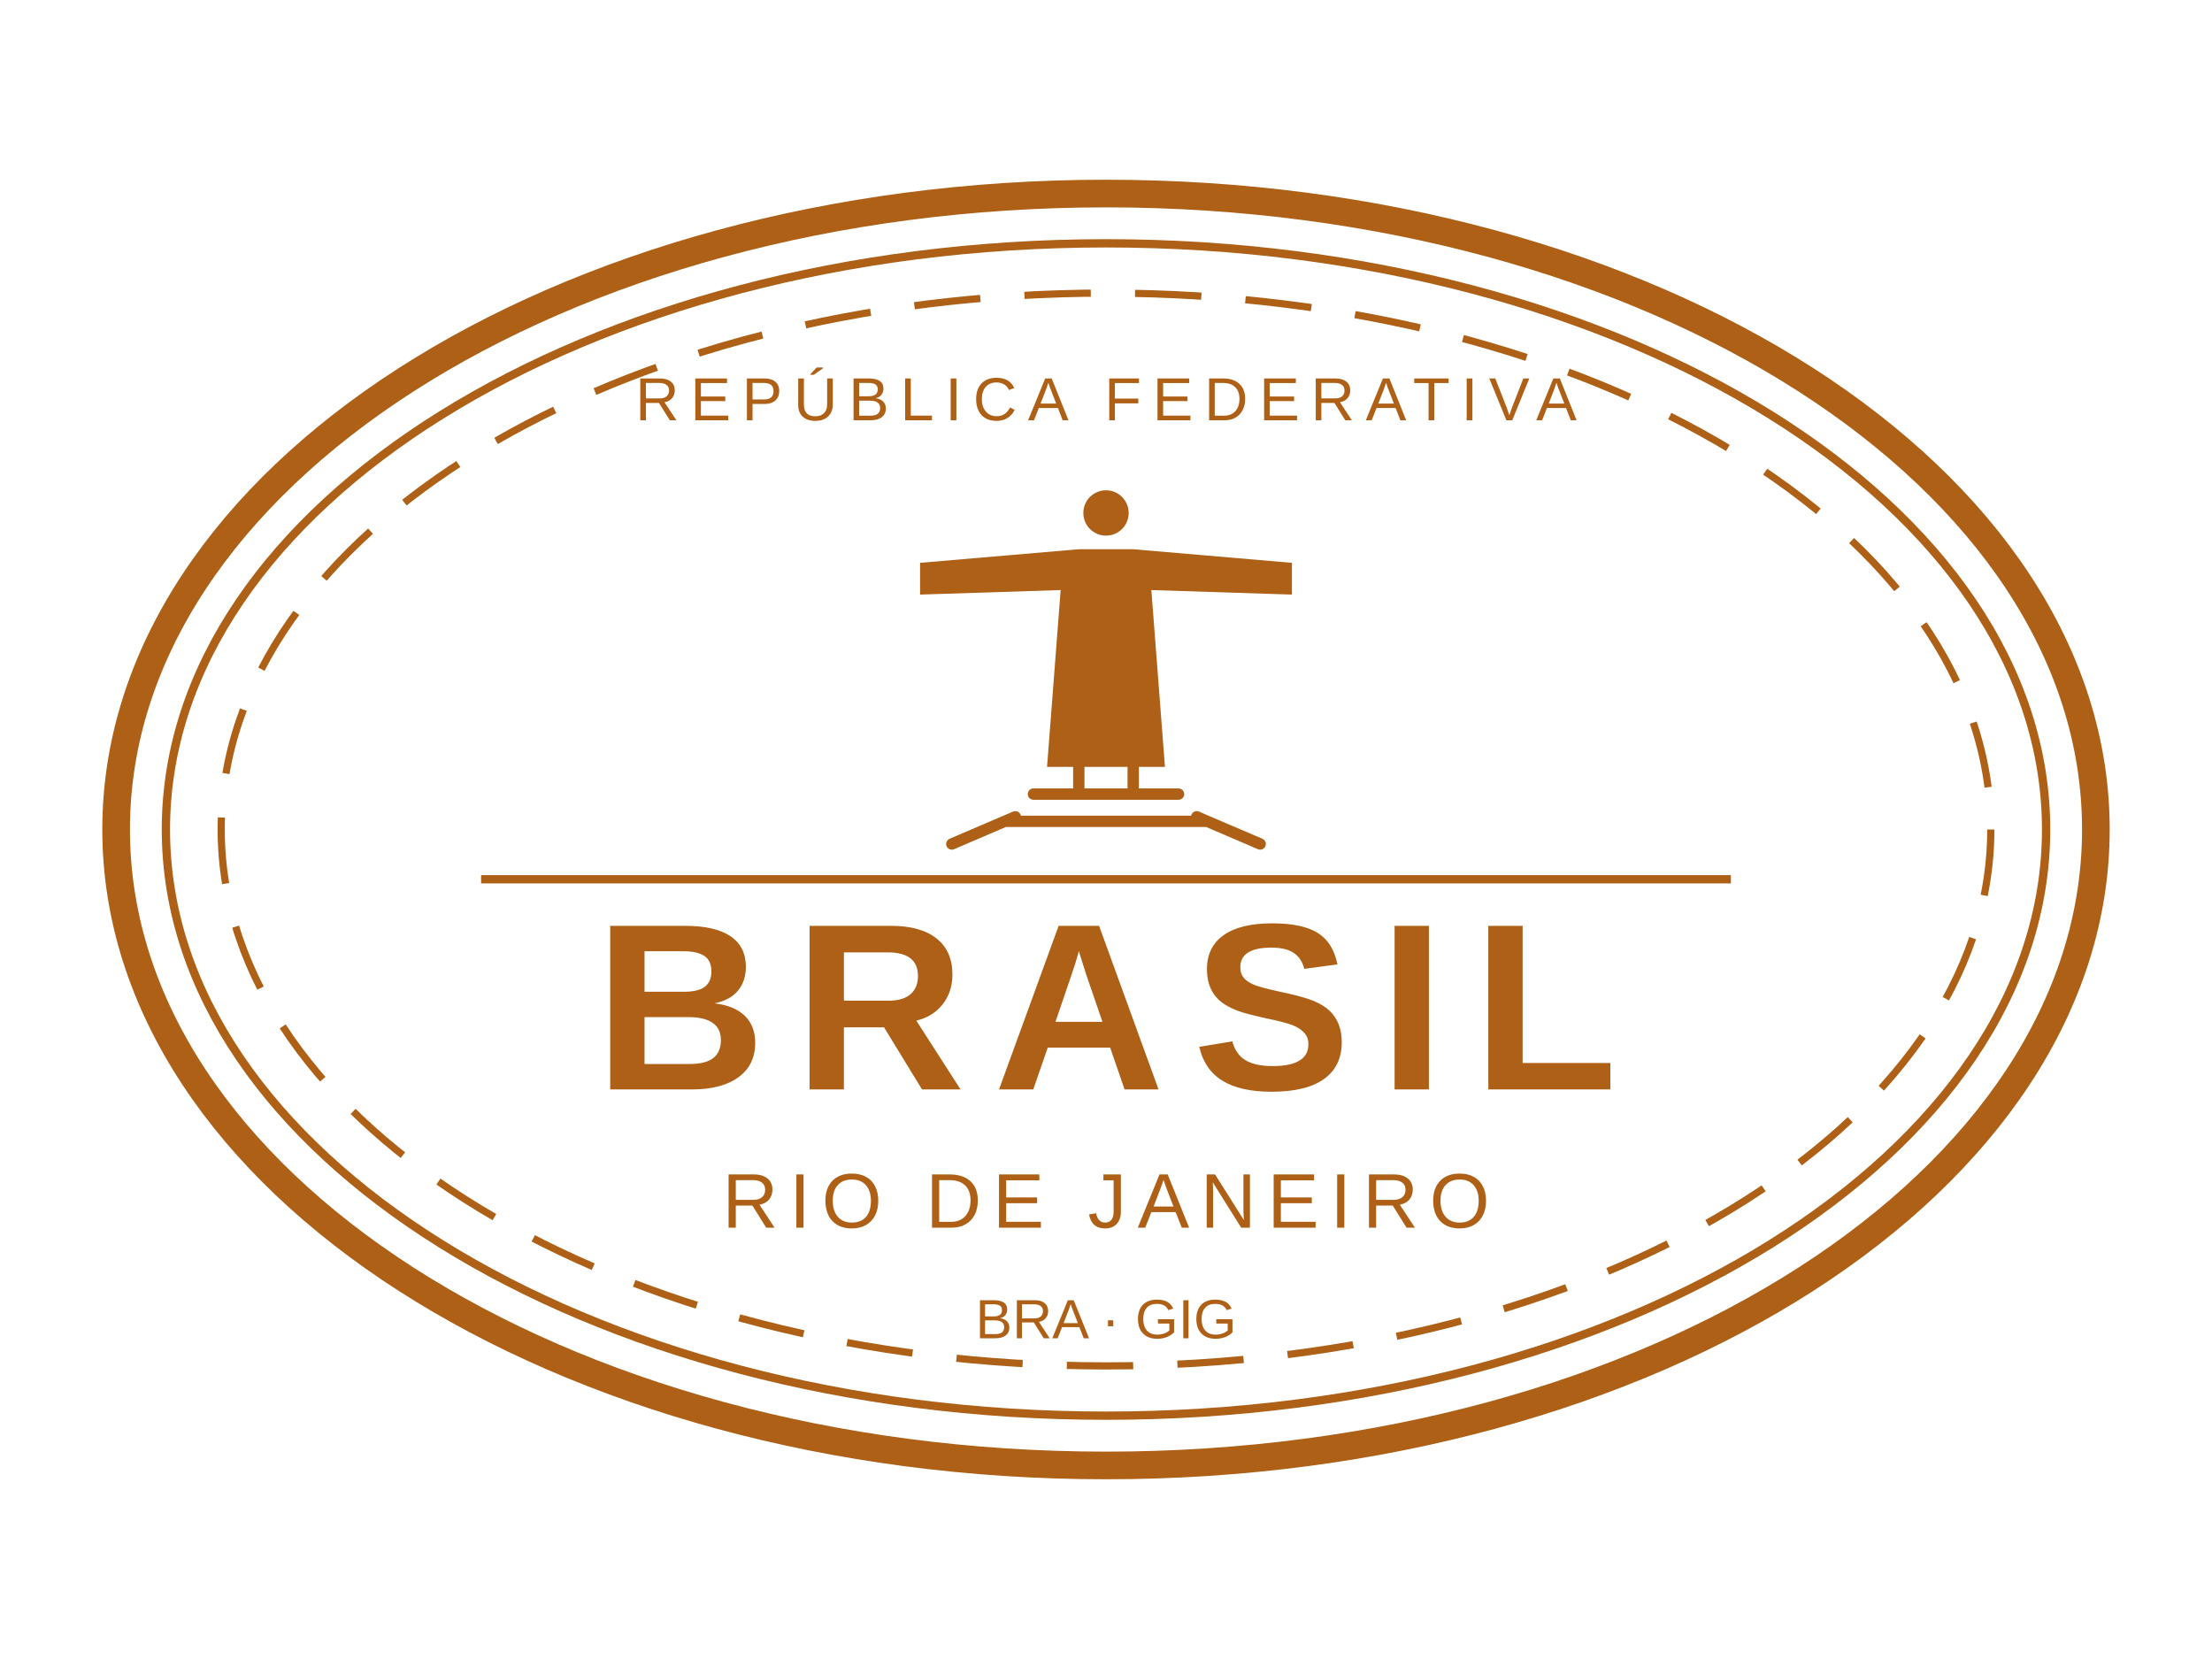
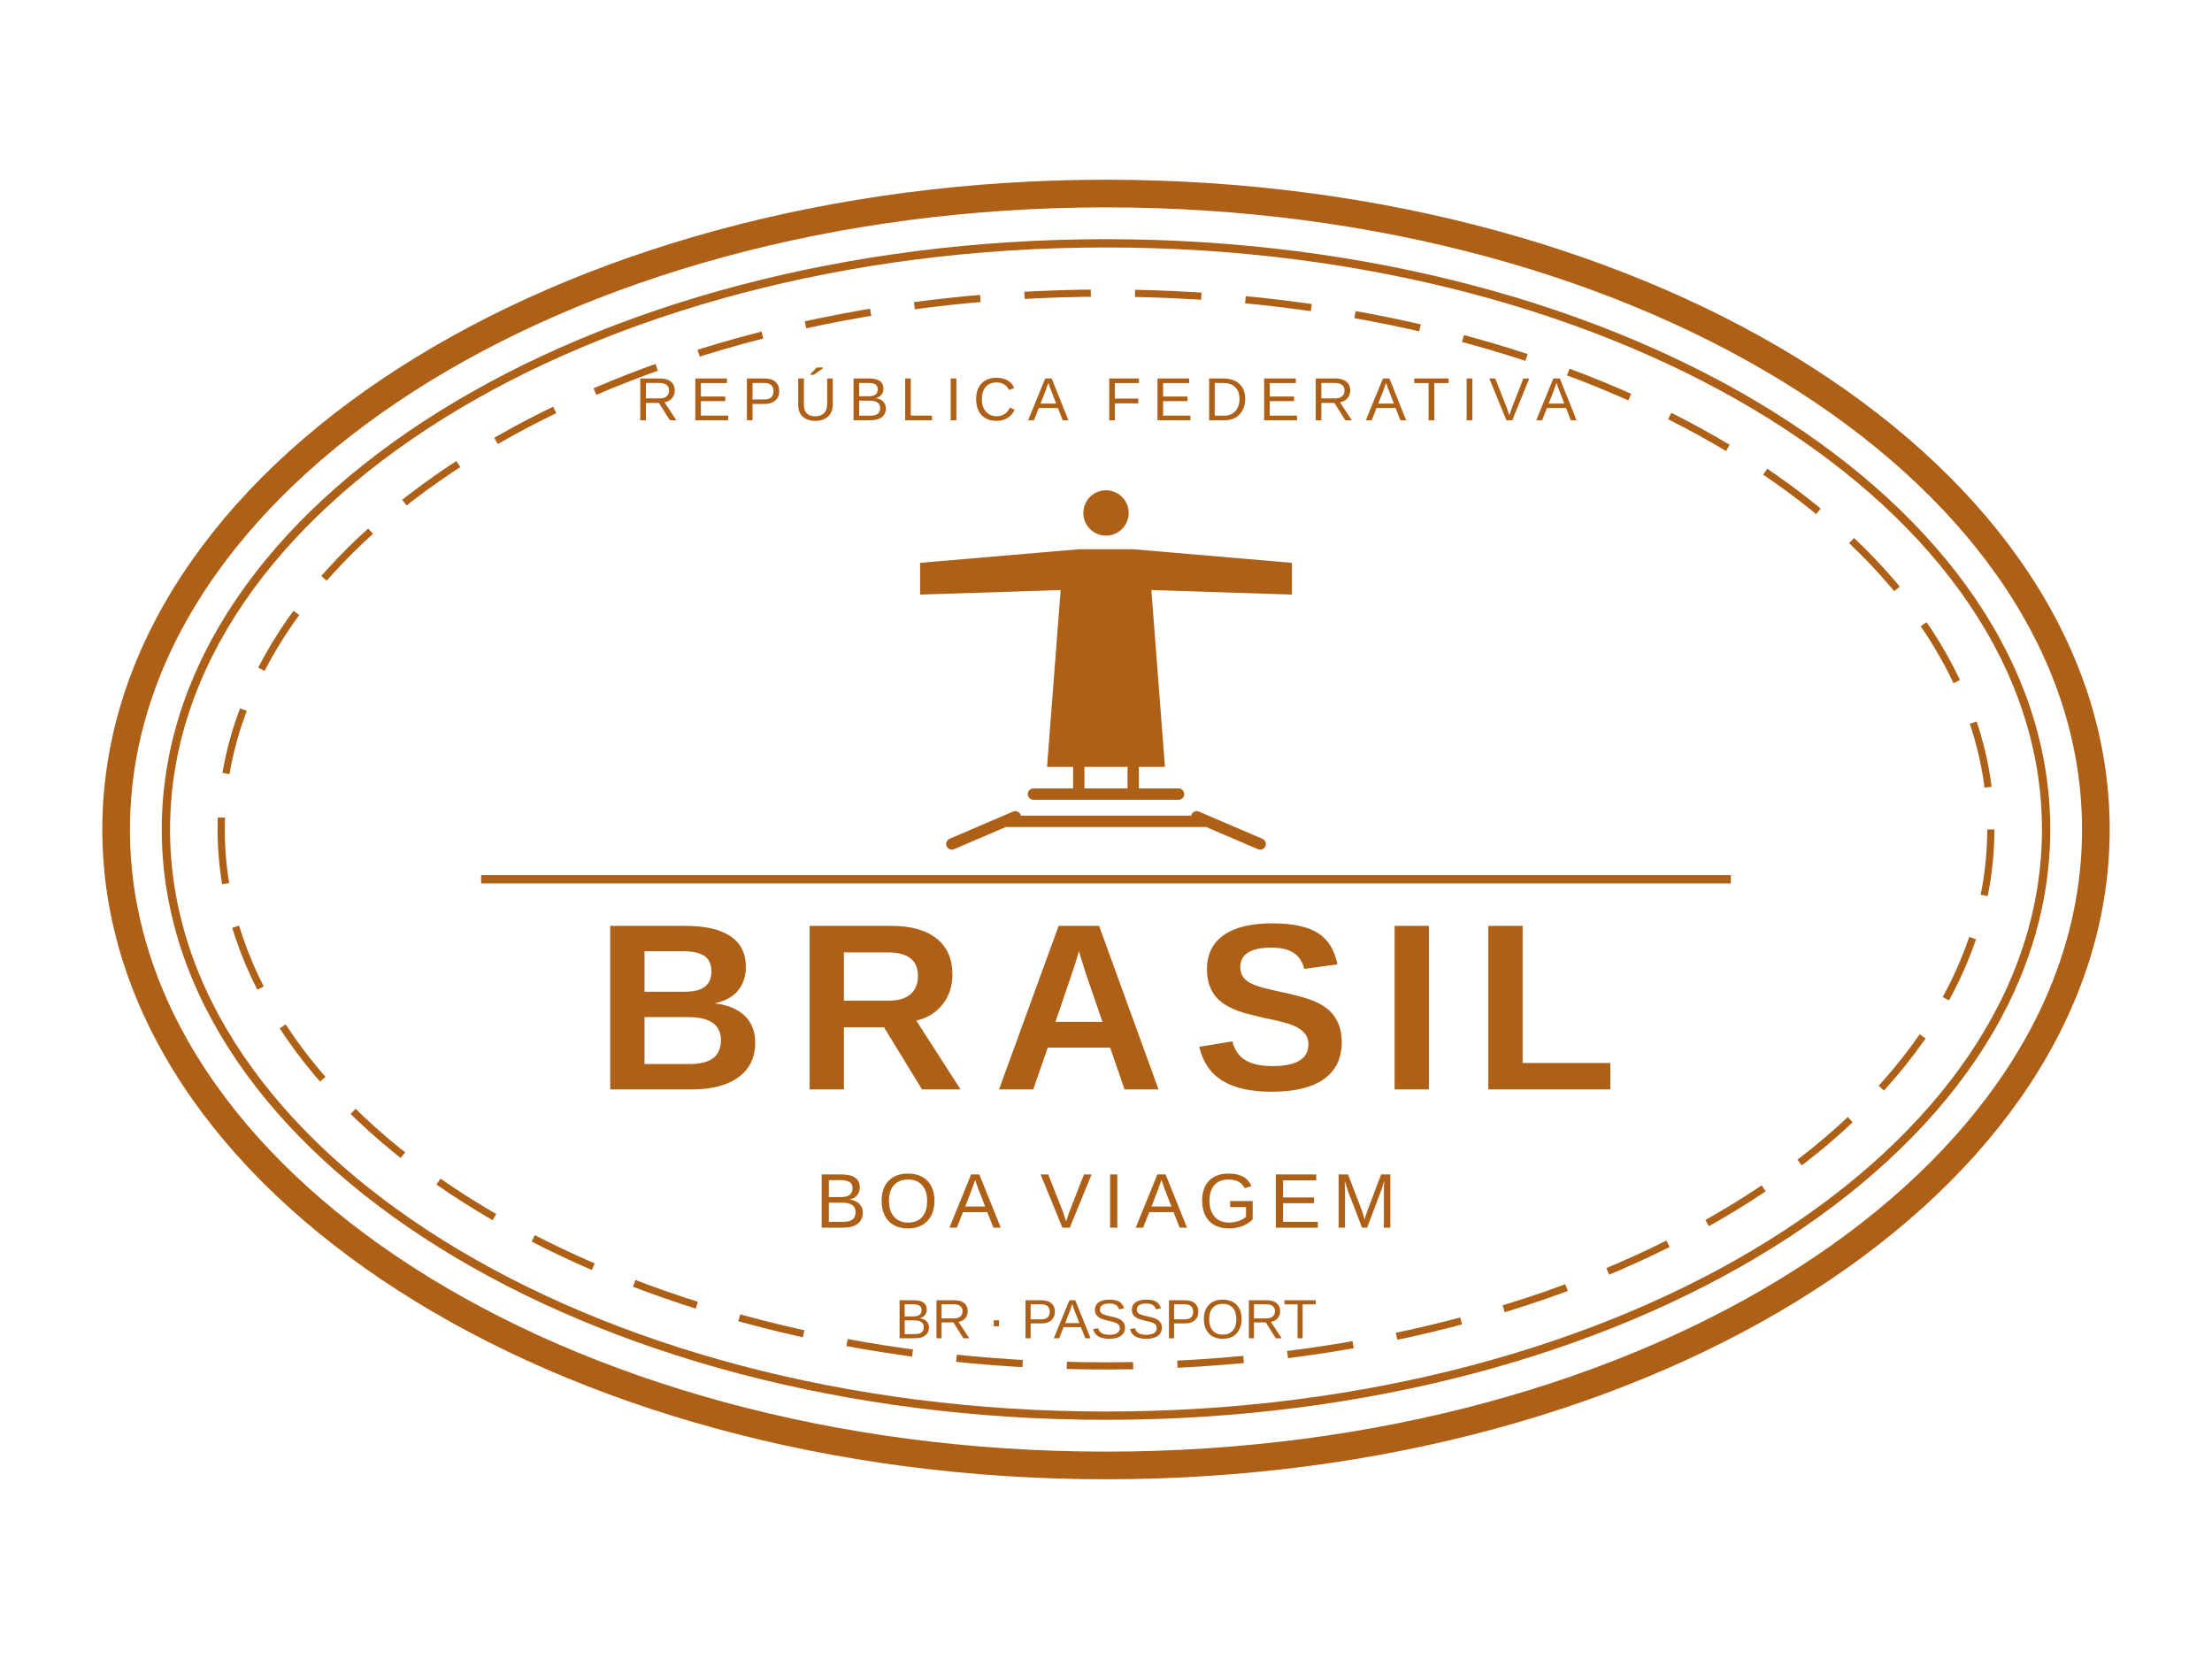
<svg xmlns="http://www.w3.org/2000/svg" viewBox="0 0 400 300" width="400" height="300" role="img" aria-labelledby="title-br">
  <g color="#ad6016" fill="currentColor" font-family="Arial,Helvetica,sans-serif" text-anchor="middle">
    <g fill="none" stroke="currentColor">
      <ellipse cx="200" cy="150" rx="179" ry="115" stroke-width="5" />
      <ellipse cx="200" cy="150" rx="170" ry="106" stroke-width="1.5" />
      <ellipse cx="200" cy="150" rx="160" ry="97" stroke-dasharray="12 8" stroke-width="1.3" />
    </g>
    <text x="200" y="76" font-size="11" letter-spacing="2">REPÚBLICA FEDERATIVA</text>
    <g transform="translate(200 119) scale(0.82)" fill="none" stroke="currentColor" stroke-width="2.5" stroke-linecap="round" stroke-linejoin="round">
      <circle cy="-32" r="5" fill="currentColor" stroke="none" />
      <path d="M-6-24L-41-21V-14L-10-15L-13 24H13L10-15L41-14V-21L6-24Z" fill="currentColor" stroke="none" />
      <path d="M0-19V20M-6 23V29M6 23V29M-16 30H16M-22 36H22M-34 41L-20 35M20 35L34 41" />
    </g>
    <path d="M87 159H313" fill="none" stroke="currentColor" stroke-width="1.5" />
    <text x="200" y="197" font-size="43" font-weight="900" letter-spacing="5">BRASIL</text>
-     <text x="200" y="222" font-size="14" letter-spacing="2">RIO DE JANEIRO</text>
-     <text x="200" y="242" font-size="10">BRA · GIG</text>
+     <text x="200" y="222" font-size="14" letter-spacing="2">BOA VIAGEM</text>
+     <text x="200" y="242" font-size="10">BR · PASSPORT</text>
  </g>
</svg>
